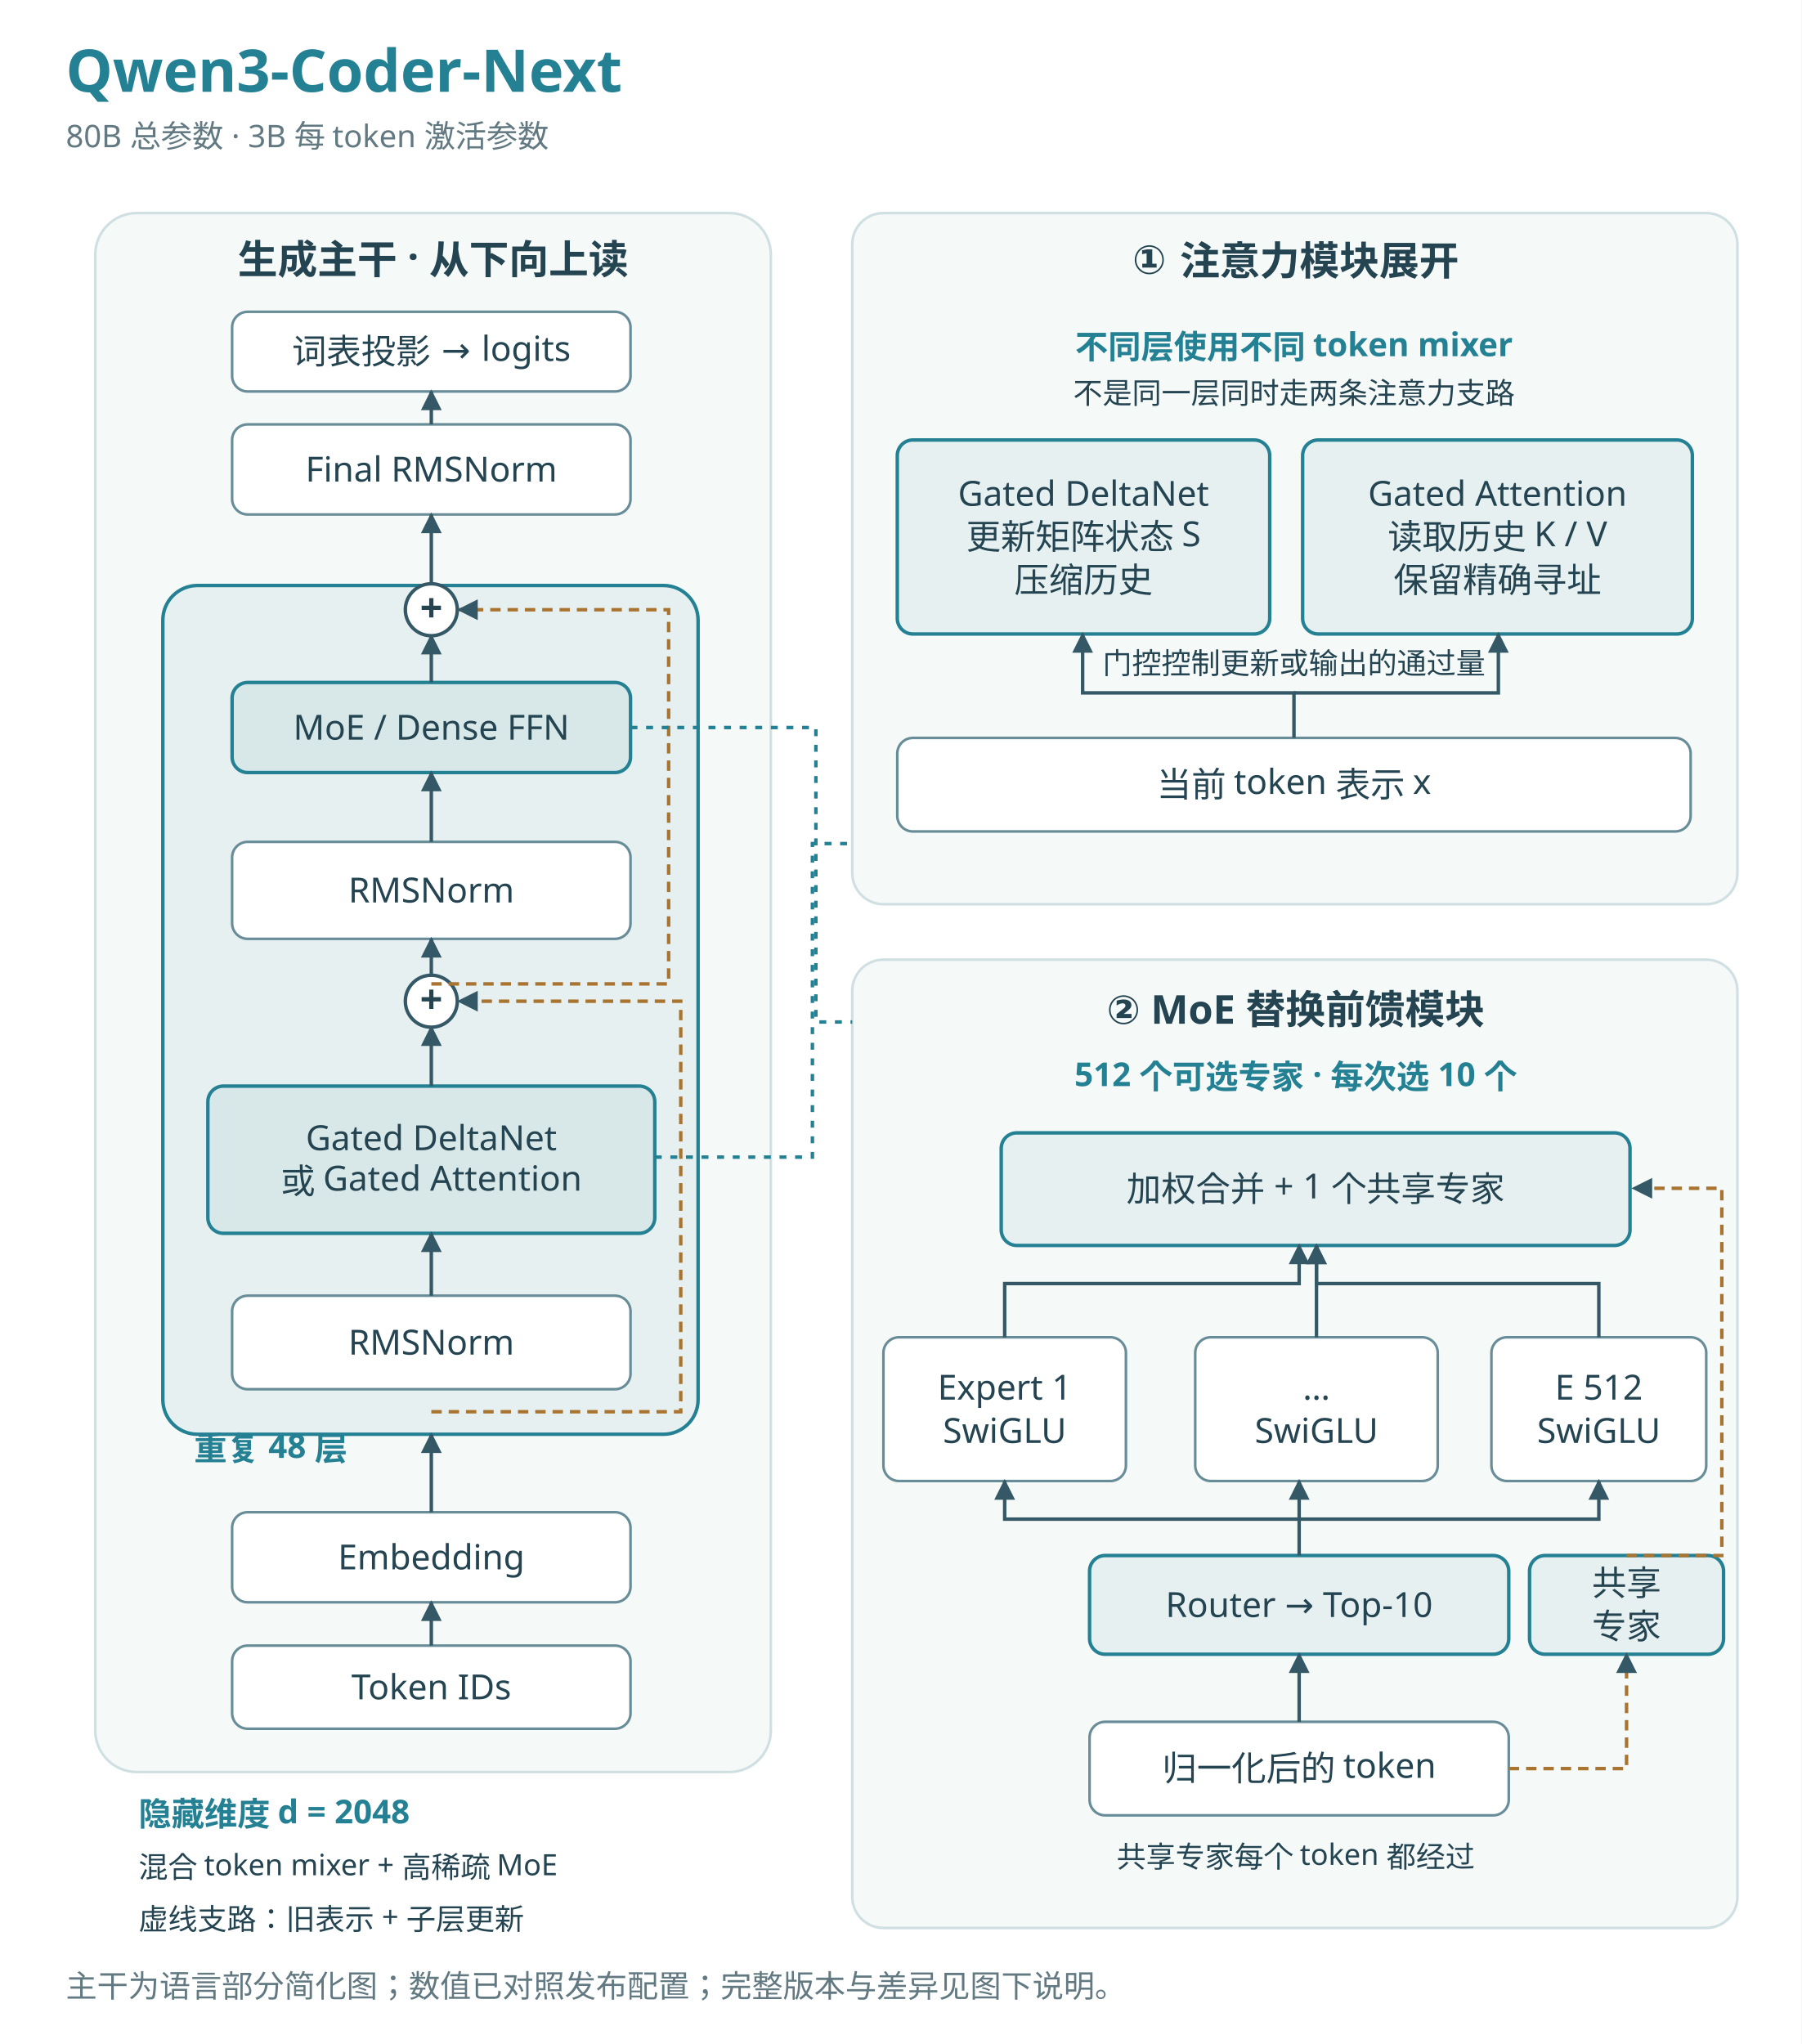
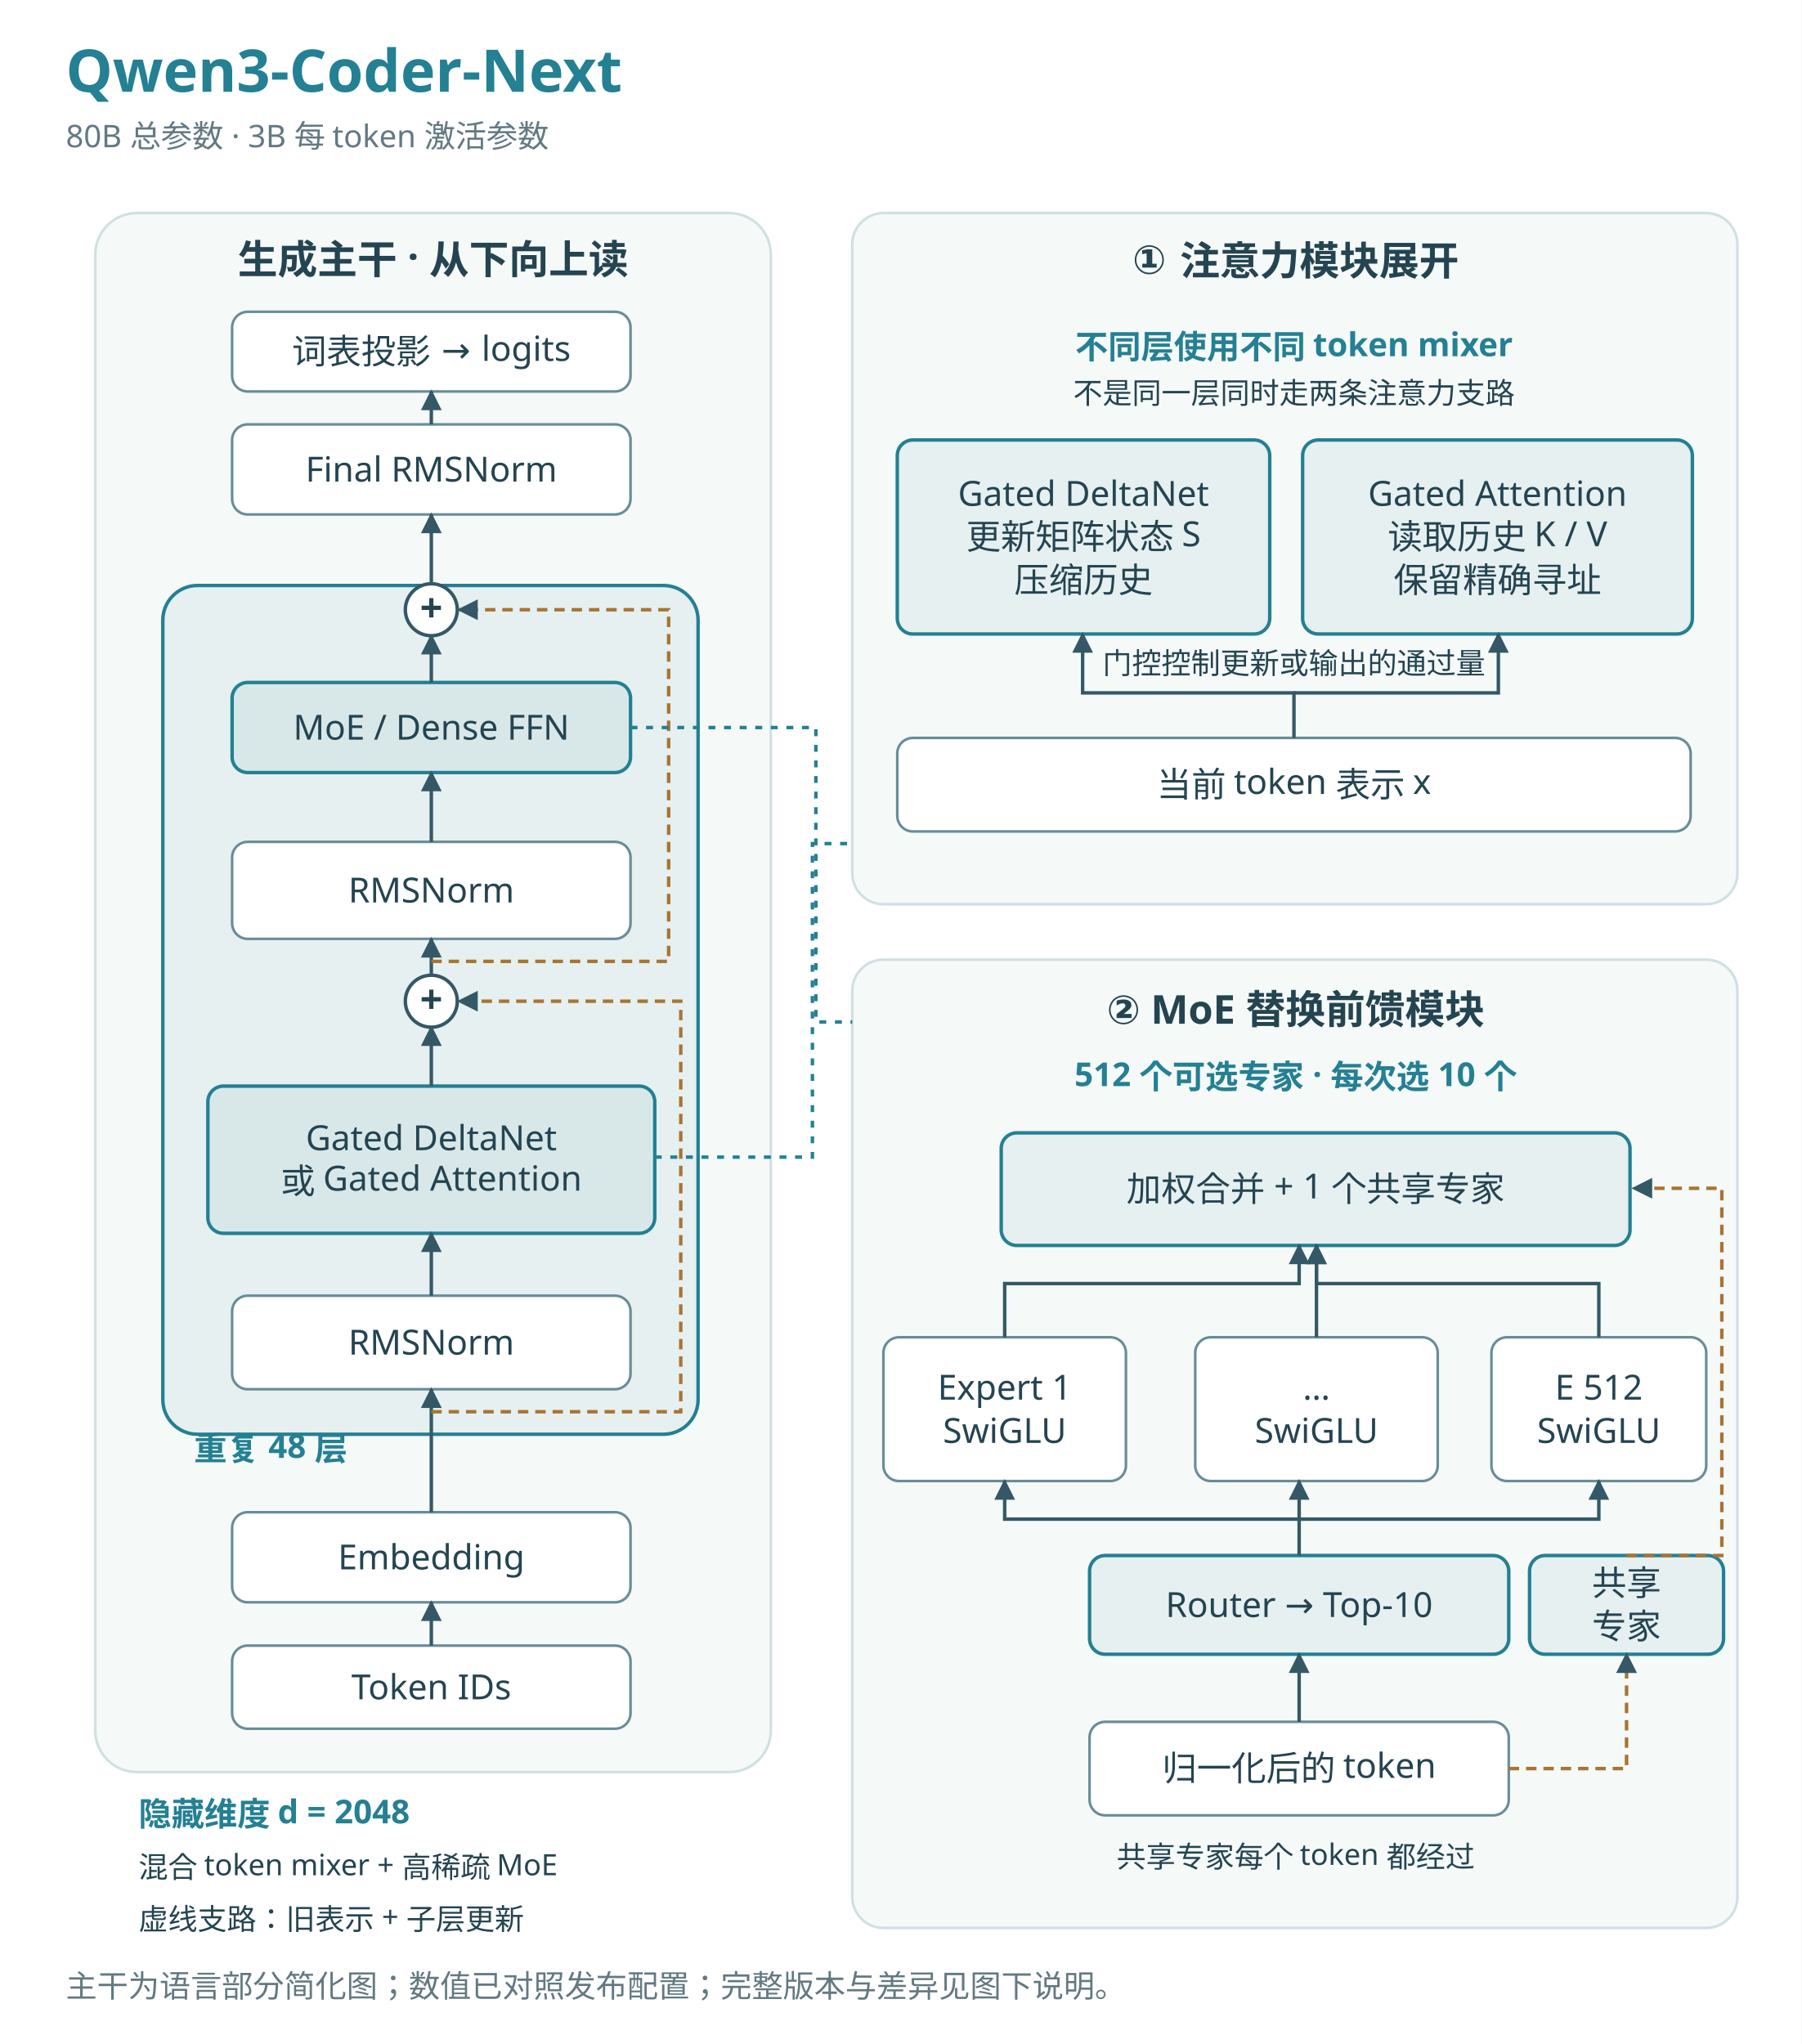
<svg xmlns="http://www.w3.org/2000/svg" width="1040" height="1180" viewBox="0 0 1040 1180" role="img" aria-labelledby="title desc">
  <defs>
    <marker id="arrow" viewBox="0 0 10 10" refX="9" refY="5" markerWidth="6" markerHeight="6" orient="auto-start-reverse">
      <path d="M0 0L10 5L0 10Z" fill="#345866" />
    </marker>
  </defs>
  <style>text{font-family:'Avenir Next','PingFang SC','Microsoft YaHei',sans-serif;fill:#244451}.label{font-size:20px}.title{font-size:34px;font-weight:700;fill:#248093}.subtitle{font-size:18px;fill:#627982}.heading{font-size:23px;font-weight:650}.small{font-size:17px}.note{font-size:19px;fill:#248093;font-weight:600}.node{fill:white;stroke:#688d99;stroke-width:1.5}.accent{fill:#24809312;stroke:#248093;stroke-width:2}.edge{fill:none;stroke:#345866;stroke-width:2}.skip{fill:none;stroke:#a97430;stroke-width:2;stroke-dasharray:6 4}.callout{fill:none;stroke:#248093;stroke-width:2;stroke-dasharray:4 5}.frame{fill:#f5f9f8;stroke:#d0e0e2;stroke-width:1.5}</style>
  <rect width="1040" height="1180" fill="#fff" />
  <text x="38" y="53" class="title" text-anchor="start">Qwen3-Coder-Next</text>
  <text x="38" y="85" class="subtitle" text-anchor="start">80B 总参数 · 3B 每 token 激活参数</text>
  <rect x="55" y="123" width="390" height="900" rx="24" class="frame" />
  <text x="250" y="158" class="heading" text-anchor="middle">生成主干 · 从下向上读</text>
  <rect x="94" y="338" width="309" height="490" rx="20" class="accent" />
  <rect x="134" y="950" width="230" height="48" rx="9" class="node" />
  <text x="249" y="981" class="label" text-anchor="middle">Token IDs</text>
  <rect x="134" y="873" width="230" height="52" rx="9" class="node" />
  <text x="249" y="906" class="label" text-anchor="middle">Embedding</text>
  <rect x="134" y="748" width="230" height="54" rx="9" class="node" />
  <text x="249" y="782" class="label" text-anchor="middle">RMSNorm</text>
  <rect x="120" y="627" width="258" height="85" rx="9" class="accent" />
  <text x="249" y="664" class="label" text-anchor="middle">Gated DeltaNet</text>
  <text x="249" y="689" class="label" text-anchor="middle">或 Gated Attention</text>
  <rect x="134" y="486" width="230" height="56" rx="9" class="node" />
  <text x="249" y="521" class="label" text-anchor="middle">RMSNorm</text>
  <rect x="134" y="394" width="230" height="52" rx="9" class="accent" />
  <text x="249" y="427" class="label" text-anchor="middle">MoE / Dense FFN</text>
  <rect x="134" y="245" width="230" height="52" rx="9" class="node" />
  <text x="249" y="278" class="label" text-anchor="middle">Final RMSNorm</text>
  <rect x="134" y="180" width="230" height="46" rx="9" class="node" />
  <text x="249" y="210" class="label" text-anchor="middle">词表投影 → logits</text>
  <path d="M249 950V925" class="edge" marker-end="url(#arrow)" />
-   <path d="M249 873V828" class="edge" marker-end="url(#arrow)" />
+   <path d="M249 873V802" class="edge" marker-end="url(#arrow)" />
  <path d="M249 748V712" class="edge" marker-end="url(#arrow)" />
  <path d="M249 627V593" class="edge" marker-end="url(#arrow)" />
  <path d="M249 563V542" class="edge" marker-end="url(#arrow)" />
  <path d="M249 486V446" class="edge" marker-end="url(#arrow)" />
  <path d="M249 394V367" class="edge" marker-end="url(#arrow)" />
  <path d="M249 337V297" class="edge" marker-end="url(#arrow)" />
  <path d="M249 245V226" class="edge" marker-end="url(#arrow)" />
  <circle cx="249" cy="578" r="15" fill="white" stroke="#345866" stroke-width="2" />
  <text x="249" y="585" class="heading" text-anchor="middle">+</text>
  <circle cx="249" cy="352" r="15" fill="white" stroke="#345866" stroke-width="2" />
  <text x="249" y="359" class="heading" text-anchor="middle">+</text>
  <path d="M249 815H393V578H265" class="skip" marker-end="url(#arrow)" />
-   <path d="M249 568H386V352H265" class="skip" marker-end="url(#arrow)" />
+   <path d="M249 555H386V352H265" class="skip" marker-end="url(#arrow)" />
  <text x="112" y="843" class="note" text-anchor="start">重复 48 层</text>
  <text x="80" y="1054" class="note" text-anchor="start">隐藏维度 d = 2048</text>
  <text x="80" y="1084" class="small" text-anchor="start">混合 token mixer + 高稀疏 MoE</text>
  <text x="80" y="1114" class="small" text-anchor="start">虚线支路：旧表示 + 子层更新</text>
  <rect x="492" y="123" width="511" height="399" rx="18" class="frame" />
  <text x="748" y="158" class="heading" text-anchor="middle">① 注意力模块展开</text>
  <rect x="518" y="426" width="458" height="54" rx="9" class="node" />
  <text x="747" y="460" class="label" text-anchor="middle">当前 token 表示 x</text>
  <rect x="518" y="254" width="215" height="112" rx="9" class="accent" />
  <text x="625.5" y="292" class="label" text-anchor="middle">Gated DeltaNet</text>
  <text x="625.5" y="317" class="label" text-anchor="middle">更新矩阵状态 S</text>
  <text x="625.5" y="342" class="label" text-anchor="middle">压缩历史</text>
  <rect x="752" y="254" width="225" height="112" rx="9" class="accent" />
  <text x="864.5" y="292" class="label" text-anchor="middle">Gated Attention</text>
  <text x="864.5" y="317" class="label" text-anchor="middle">读取历史 K / V</text>
  <text x="864.5" y="342" class="label" text-anchor="middle">保留精确寻址</text>
  <path d="M747 426V400H625V366" class="edge" marker-end="url(#arrow)" />
  <path d="M747 400H865V366" class="edge" marker-end="url(#arrow)" />
  <text x="747" y="207" class="note" text-anchor="middle">不同层使用不同 token mixer</text>
  <text x="747" y="233" class="small" text-anchor="middle">不是同一层同时走两条注意力支路</text>
  <text x="747" y="389" class="small" text-anchor="middle">门控控制更新或输出的通过量</text>
  <path d="M378 668H469V487H492" class="callout" />
  <rect x="492" y="554" width="511" height="559" rx="18" class="frame" />
  <text x="748" y="591" class="heading" text-anchor="middle">② MoE 替换前馈模块</text>
  <rect x="629" y="994" width="242" height="54" rx="9" class="node" />
  <text x="750" y="1028" class="label" text-anchor="middle">归一化后的 token</text>
  <rect x="629" y="898" width="242" height="57" rx="9" class="accent" />
  <text x="750" y="933.5" class="label" text-anchor="middle">Router → Top-10</text>
  <path d="M750 994V955" class="edge" marker-end="url(#arrow)" />
  <rect x="510" y="772" width="140" height="83" rx="9" class="node" />
  <text x="580" y="808" class="label" text-anchor="middle">Expert 1</text>
  <text x="580" y="833" class="label" text-anchor="middle">SwiGLU</text>
  <rect x="690" y="772" width="140" height="83" rx="9" class="node" />
  <text x="760" y="808" class="label" text-anchor="middle">…</text>
  <text x="760" y="833" class="label" text-anchor="middle">SwiGLU</text>
  <rect x="861" y="772" width="124" height="83" rx="9" class="node" />
  <text x="923" y="808" class="label" text-anchor="middle">E 512</text>
  <text x="923" y="833" class="label" text-anchor="middle">SwiGLU</text>
  <path d="M750 898V877H580V855" class="edge" marker-end="url(#arrow)" />
  <path d="M750 877V855" class="edge" marker-end="url(#arrow)" />
  <path d="M750 877H923V855" class="edge" marker-end="url(#arrow)" />
  <rect x="578" y="654" width="363" height="65" rx="9" class="accent" />
  <text x="759.5" y="693.5" class="label" text-anchor="middle">加权合并 + 1 个共享专家</text>
  <path d="M580 772V741H750V719" class="edge" marker-end="url(#arrow)" />
  <path d="M760 772V719" class="edge" marker-end="url(#arrow)" />
  <path d="M923 772V741H760V719" class="edge" marker-end="url(#arrow)" />
  <text x="748" y="627" class="note" text-anchor="middle">512 个可选专家 · 每次选 10 个</text>
  <rect x="883" y="898" width="112" height="57" rx="9" class="accent" />
  <text x="939" y="921" class="label" text-anchor="middle">共享</text>
  <text x="939" y="946" class="label" text-anchor="middle">专家</text>
  <path d="M871 1021H939V955" class="skip" marker-end="url(#arrow)" />
  <path d="M939 898H994V686H943" class="skip" marker-end="url(#arrow)" />
  <text x="748" y="1078" class="small" text-anchor="middle">共享专家每个 token 都经过</text>
  <path d="M364 420H471V590H492" class="callout" />
  <text x="38" y="1153" class="subtitle" text-anchor="start">主干为语言部分简化图；数值已对照发布配置；完整版本与差异见图下说明。</text>
</svg>
